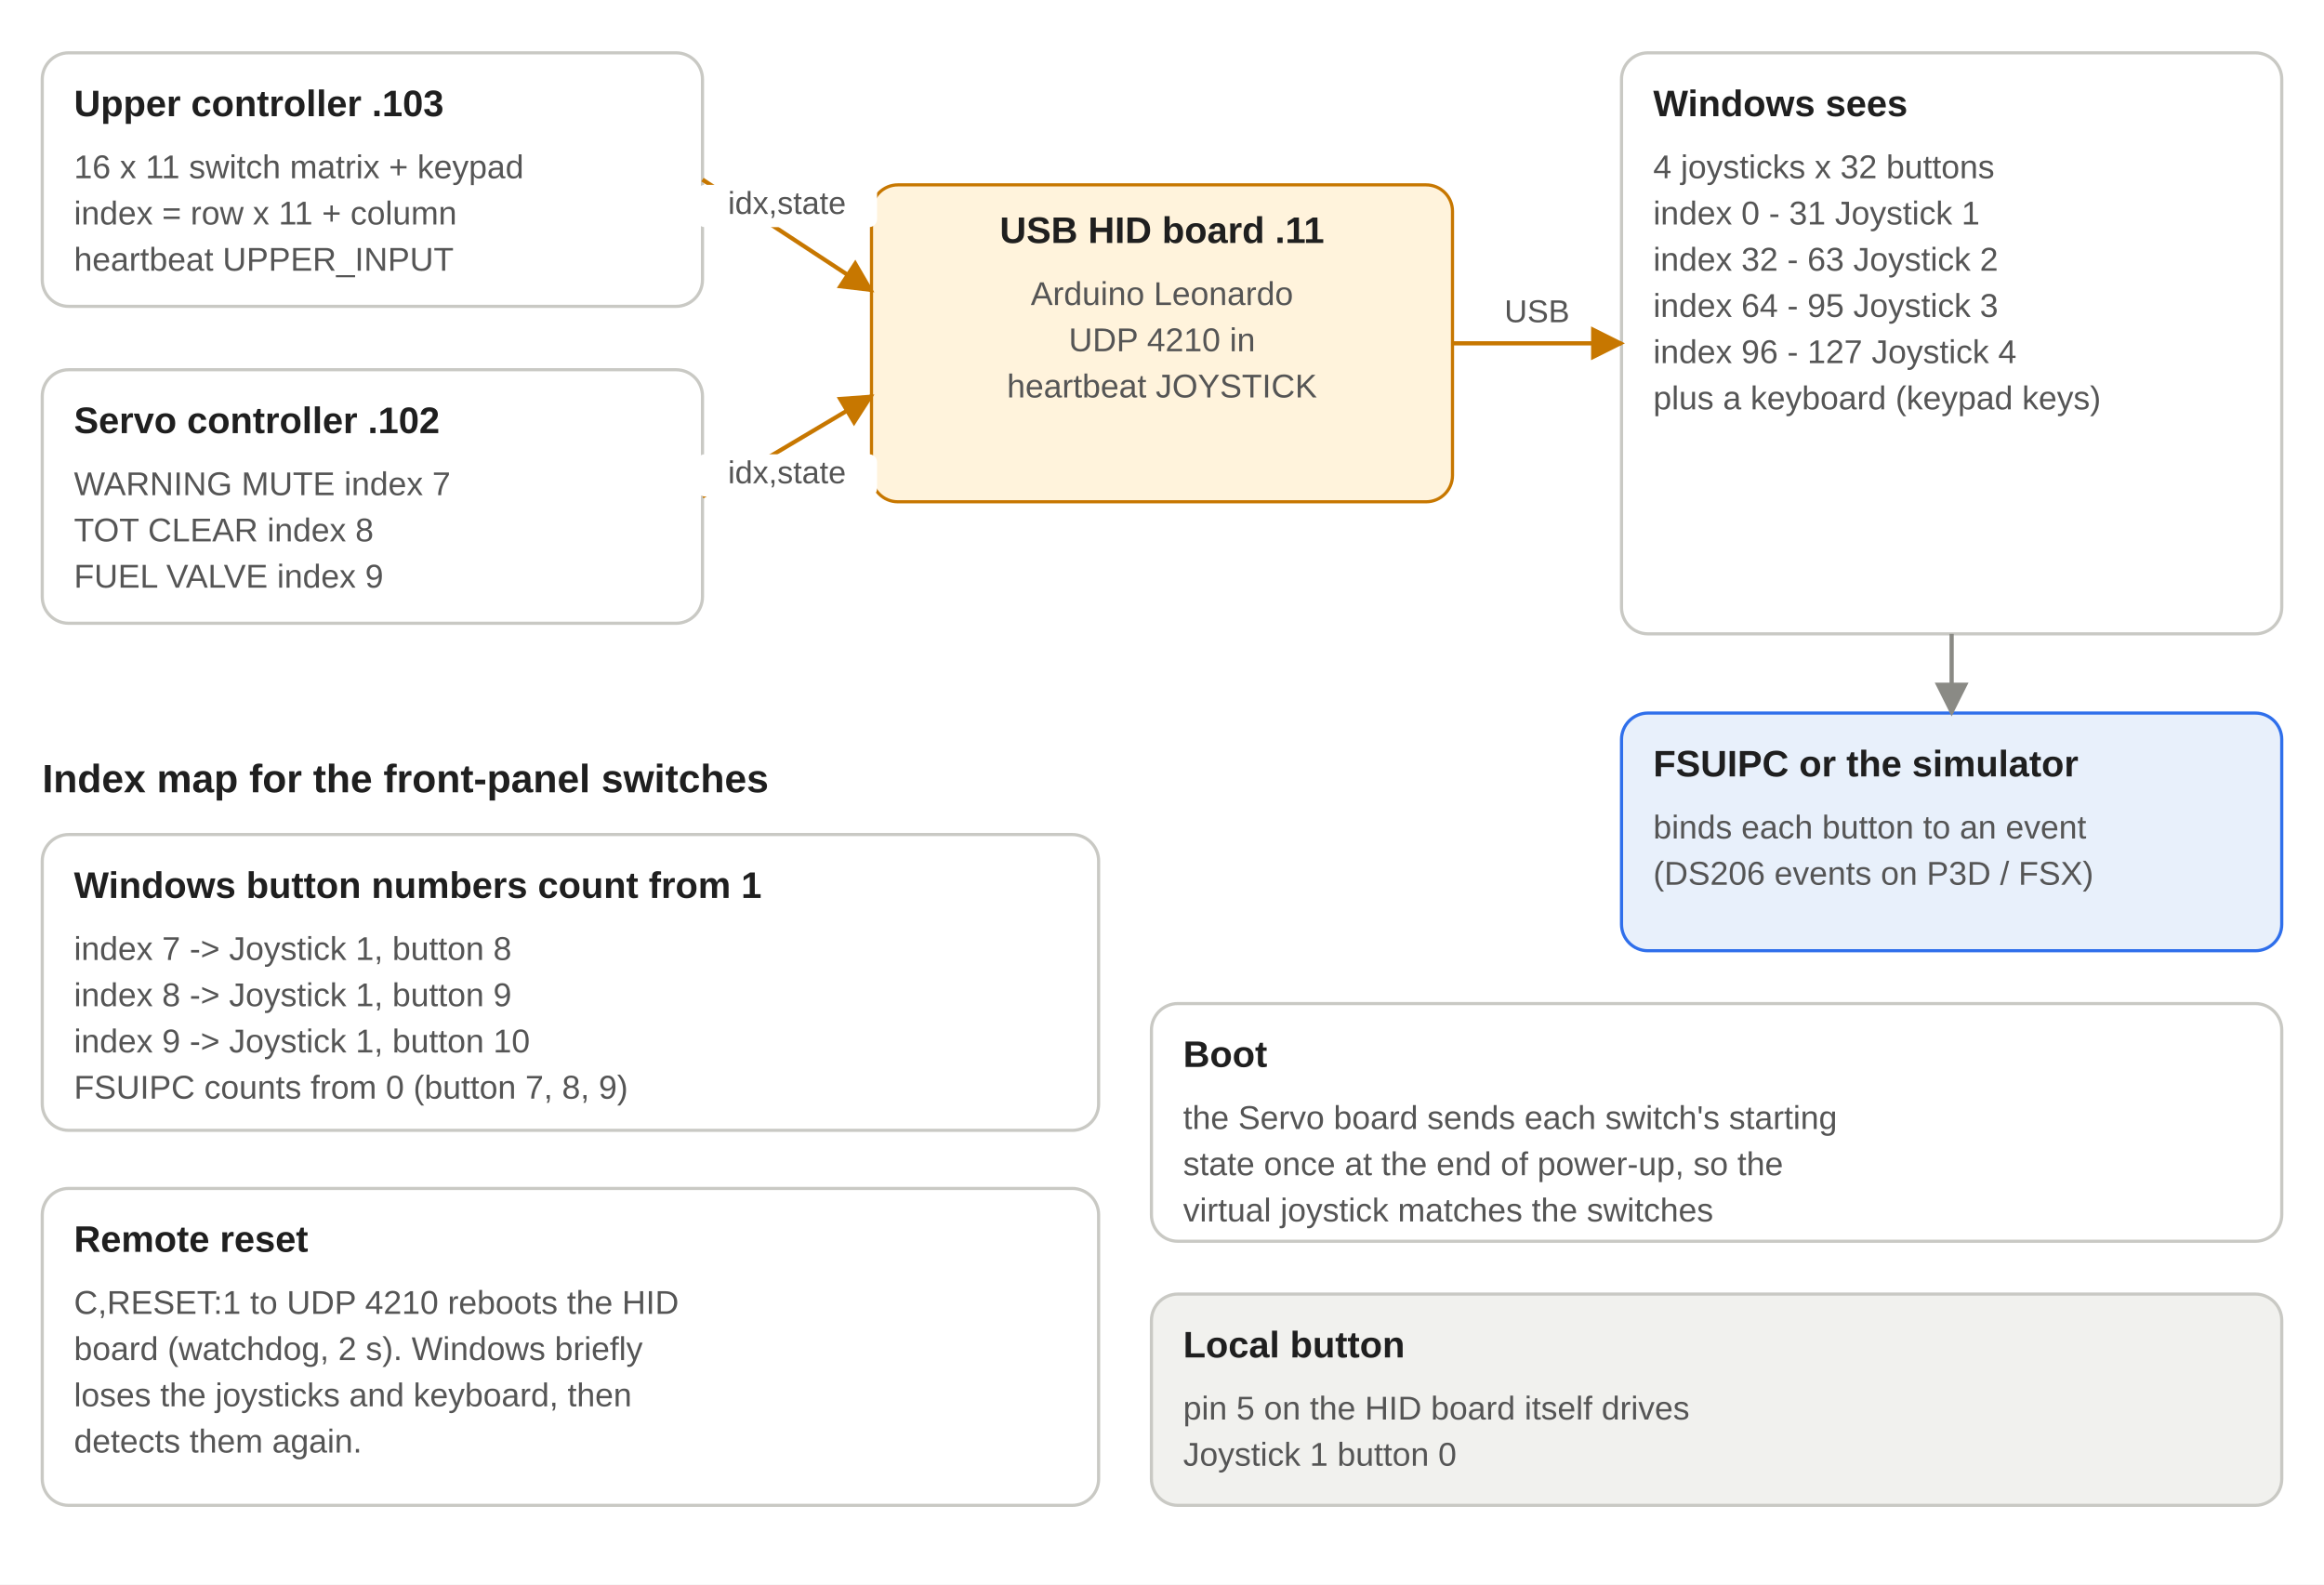
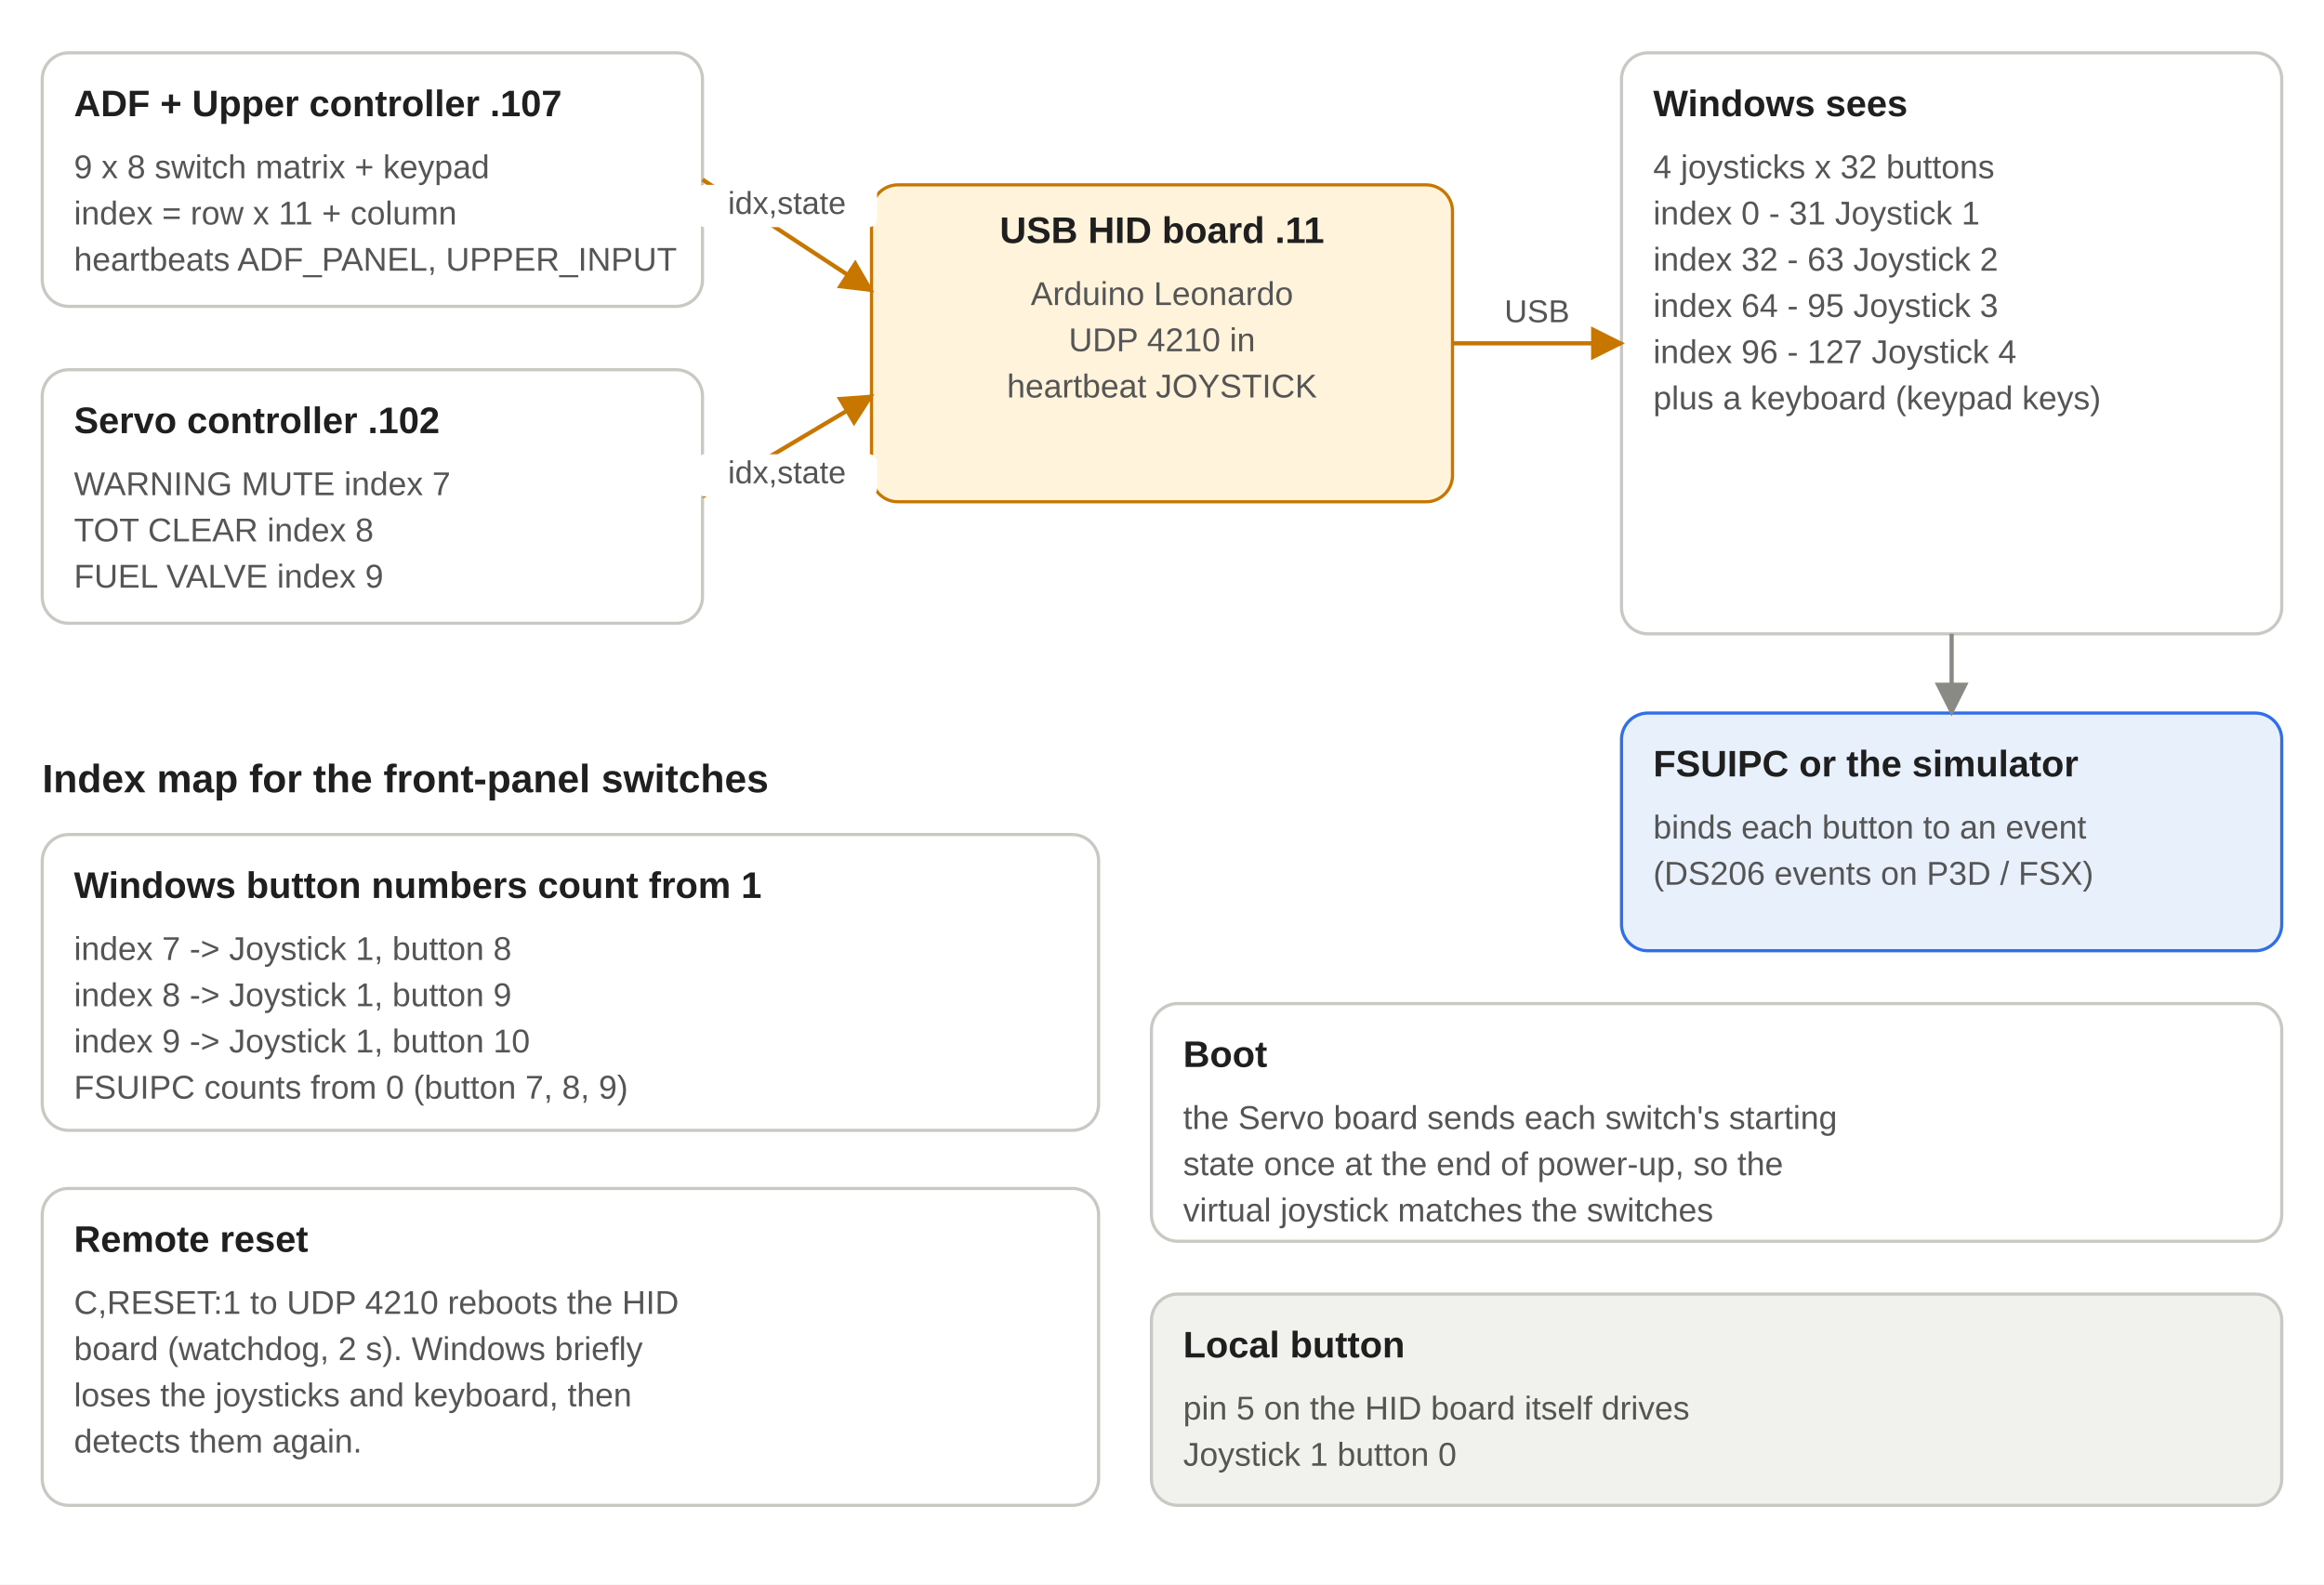
<svg xmlns="http://www.w3.org/2000/svg" width="880" height="600" viewBox="0 0 880 600">
  <rect width="880" height="600" fill="#FFFFFF" />
  <defs>
    <marker id="ahC77700" viewBox="0 0 10 10" refX="9" refY="5" markerWidth="8" markerHeight="8" orient="auto">
      <path d="M 0 0 L 10 5 L 0 10 z" fill="#C77700" />
    </marker>
    <marker id="ahsC77700" viewBox="0 0 10 10" refX="1" refY="5" markerWidth="8" markerHeight="8" orient="auto-start-reverse">
      <path d="M 0 0 L 10 5 L 0 10 z" fill="#C77700" />
    </marker>
    <marker id="ah8A8A85" viewBox="0 0 10 10" refX="9" refY="5" markerWidth="8" markerHeight="8" orient="auto">
      <path d="M 0 0 L 10 5 L 0 10 z" fill="#8A8A85" />
    </marker>
    <marker id="ahs8A8A85" viewBox="0 0 10 10" refX="1" refY="5" markerWidth="8" markerHeight="8" orient="auto-start-reverse">
      <path d="M 0 0 L 10 5 L 0 10 z" fill="#8A8A85" />
    </marker>
  </defs>
  <rect x="16.0" y="20.0" width="250.0" height="96.0" rx="10" ry="10" fill="#FFFFFF" stroke="#C9C9C4" stroke-width="1.2" />
-   <text x="28.0" y="44.0" font-family="Liberation Sans, Arial, Helvetica, sans-serif" font-size="14" font-weight="700" fill="#1F1F1F" text-anchor="start">Upper controller  .103</text>
-   <text x="28.0" y="67.5" font-family="Liberation Sans, Arial, Helvetica, sans-serif" font-size="12.5" font-weight="400" fill="#555555" text-anchor="start">16 x 11 switch matrix + keypad</text>
+   <text x="28.0" y="44.0" font-family="Liberation Sans, Arial, Helvetica, sans-serif" font-size="14" font-weight="700" fill="#1F1F1F" text-anchor="start">ADF + Upper controller  .107</text>
+   <text x="28.0" y="67.5" font-family="Liberation Sans, Arial, Helvetica, sans-serif" font-size="12.5" font-weight="400" fill="#555555" text-anchor="start">9 x 8 switch matrix + keypad</text>
  <text x="28.0" y="85.0" font-family="Liberation Sans, Arial, Helvetica, sans-serif" font-size="12.5" font-weight="400" fill="#555555" text-anchor="start">index = row x 11 + column</text>
-   <text x="28.0" y="102.5" font-family="Liberation Sans, Arial, Helvetica, sans-serif" font-size="12.5" font-weight="400" fill="#555555" text-anchor="start">heartbeat UPPER_INPUT</text>
+   <text x="28.0" y="102.5" font-family="Liberation Sans, Arial, Helvetica, sans-serif" font-size="12.5" font-weight="400" fill="#555555" text-anchor="start">heartbeats ADF_PANEL, UPPER_INPUT</text>
  <rect x="16.0" y="140.0" width="250.0" height="96.0" rx="10" ry="10" fill="#FFFFFF" stroke="#C9C9C4" stroke-width="1.2" />
  <text x="28.0" y="164.0" font-family="Liberation Sans, Arial, Helvetica, sans-serif" font-size="14" font-weight="700" fill="#1F1F1F" text-anchor="start">Servo controller  .102</text>
  <text x="28.0" y="187.5" font-family="Liberation Sans, Arial, Helvetica, sans-serif" font-size="12.5" font-weight="400" fill="#555555" text-anchor="start">WARNING MUTE  index 7</text>
  <text x="28.0" y="205.0" font-family="Liberation Sans, Arial, Helvetica, sans-serif" font-size="12.5" font-weight="400" fill="#555555" text-anchor="start">TOT CLEAR     index 8</text>
  <text x="28.0" y="222.5" font-family="Liberation Sans, Arial, Helvetica, sans-serif" font-size="12.5" font-weight="400" fill="#555555" text-anchor="start">FUEL VALVE    index 9</text>
  <rect x="330.0" y="70.0" width="220.0" height="120.0" rx="10" ry="10" fill="#FFF3DC" stroke="#C77700" stroke-width="1.2" />
  <text x="440.0" y="92.0" font-family="Liberation Sans, Arial, Helvetica, sans-serif" font-size="14" font-weight="700" fill="#1F1F1F" text-anchor="middle">USB HID board  .11</text>
  <text x="440.0" y="115.5" font-family="Liberation Sans, Arial, Helvetica, sans-serif" font-size="12.5" font-weight="400" fill="#555555" text-anchor="middle">Arduino Leonardo</text>
  <text x="440.0" y="133.0" font-family="Liberation Sans, Arial, Helvetica, sans-serif" font-size="12.5" font-weight="400" fill="#555555" text-anchor="middle">UDP 4210 in</text>
  <text x="440.0" y="150.5" font-family="Liberation Sans, Arial, Helvetica, sans-serif" font-size="12.5" font-weight="400" fill="#555555" text-anchor="middle">heartbeat JOYSTICK</text>
  <path d="M 266.0 68.0 L 330.0 110.0" fill="none" stroke="#C77700" stroke-width="1.6" marker-end="url(#ahC77700)" />
  <rect x="263.9" y="70.0" width="68.2" height="16.0" rx="3" ry="3" fill="#FFFFFF" stroke="#FFFFFF" stroke-width="0" />
  <text x="298.0" y="81.0" font-family="Liberation Sans, Arial, Helvetica, sans-serif" font-size="12" font-weight="400" fill="#555555" text-anchor="middle">idx,state</text>
  <path d="M 266.0 188.0 L 330.0 150.0" fill="none" stroke="#C77700" stroke-width="1.6" marker-end="url(#ahC77700)" />
  <rect x="263.9" y="172.0" width="68.2" height="16.0" rx="3" ry="3" fill="#FFFFFF" stroke="#FFFFFF" stroke-width="0" />
  <text x="298.0" y="183.0" font-family="Liberation Sans, Arial, Helvetica, sans-serif" font-size="12" font-weight="400" fill="#555555" text-anchor="middle">idx,state</text>
  <rect x="614.0" y="20.0" width="250.0" height="220.0" rx="10" ry="10" fill="#FFFFFF" stroke="#C9C9C4" stroke-width="1.2" />
  <text x="626.0" y="44.0" font-family="Liberation Sans, Arial, Helvetica, sans-serif" font-size="14" font-weight="700" fill="#1F1F1F" text-anchor="start">Windows sees</text>
  <text x="626.0" y="67.5" font-family="Liberation Sans, Arial, Helvetica, sans-serif" font-size="12.5" font-weight="400" fill="#555555" text-anchor="start">4 joysticks x 32 buttons</text>
  <text x="626.0" y="85.0" font-family="Liberation Sans, Arial, Helvetica, sans-serif" font-size="12.5" font-weight="400" fill="#555555" text-anchor="start">index 0 - 31    Joystick 1</text>
  <text x="626.0" y="102.5" font-family="Liberation Sans, Arial, Helvetica, sans-serif" font-size="12.5" font-weight="400" fill="#555555" text-anchor="start">index 32 - 63   Joystick 2</text>
  <text x="626.0" y="120.0" font-family="Liberation Sans, Arial, Helvetica, sans-serif" font-size="12.5" font-weight="400" fill="#555555" text-anchor="start">index 64 - 95   Joystick 3</text>
  <text x="626.0" y="137.5" font-family="Liberation Sans, Arial, Helvetica, sans-serif" font-size="12.5" font-weight="400" fill="#555555" text-anchor="start">index 96 - 127  Joystick 4</text>
  <text x="626.0" y="155.0" font-family="Liberation Sans, Arial, Helvetica, sans-serif" font-size="12.5" font-weight="400" fill="#555555" text-anchor="start">plus a keyboard (keypad keys)</text>
  <path d="M 550.0 130.0 L 614.0 130.0" fill="none" stroke="#C77700" stroke-width="1.6" marker-end="url(#ahC77700)" />
  <rect x="566.6" y="111.0" width="30.7" height="16.0" rx="3" ry="3" fill="#FFFFFF" stroke="#FFFFFF" stroke-width="0" />
  <text x="582.0" y="122.0" font-family="Liberation Sans, Arial, Helvetica, sans-serif" font-size="12" font-weight="400" fill="#555555" text-anchor="middle">USB</text>
  <rect x="614.0" y="270.0" width="250.0" height="90.0" rx="10" ry="10" fill="#E8F0FB" stroke="#2F6FEB" stroke-width="1.2" />
  <text x="626.0" y="294.0" font-family="Liberation Sans, Arial, Helvetica, sans-serif" font-size="14" font-weight="700" fill="#1F1F1F" text-anchor="start">FSUIPC or the simulator</text>
  <text x="626.0" y="317.5" font-family="Liberation Sans, Arial, Helvetica, sans-serif" font-size="12.5" font-weight="400" fill="#555555" text-anchor="start">binds each button to an event</text>
  <text x="626.0" y="335.0" font-family="Liberation Sans, Arial, Helvetica, sans-serif" font-size="12.5" font-weight="400" fill="#555555" text-anchor="start">(DS206 events on P3D / FSX)</text>
  <path d="M 739.0 240.0 L 739.0 270.0" fill="none" stroke="#8A8A85" stroke-width="1.6" marker-end="url(#ah8A8A85)" />
  <text x="16.0" y="300.0" font-family="Liberation Sans, Arial, Helvetica, sans-serif" font-size="15" font-weight="700" fill="#1F1F1F" text-anchor="start">Index map for the front-panel switches</text>
  <rect x="16.0" y="316.0" width="400.0" height="112.0" rx="10" ry="10" fill="#FFFFFF" stroke="#C9C9C4" stroke-width="1.2" />
  <text x="28.0" y="340.0" font-family="Liberation Sans, Arial, Helvetica, sans-serif" font-size="14" font-weight="700" fill="#1F1F1F" text-anchor="start">Windows button numbers count from 1</text>
  <text x="28.0" y="363.5" font-family="Liberation Sans, Arial, Helvetica, sans-serif" font-size="12.5" font-weight="400" fill="#555555" text-anchor="start">index 7  -&gt;  Joystick 1, button 8</text>
  <text x="28.0" y="381.0" font-family="Liberation Sans, Arial, Helvetica, sans-serif" font-size="12.5" font-weight="400" fill="#555555" text-anchor="start">index 8  -&gt;  Joystick 1, button 9</text>
  <text x="28.0" y="398.5" font-family="Liberation Sans, Arial, Helvetica, sans-serif" font-size="12.5" font-weight="400" fill="#555555" text-anchor="start">index 9  -&gt;  Joystick 1, button 10</text>
  <text x="28.0" y="416.0" font-family="Liberation Sans, Arial, Helvetica, sans-serif" font-size="12.5" font-weight="400" fill="#555555" text-anchor="start">FSUIPC counts from 0 (button 7, 8, 9)</text>
  <rect x="436.0" y="380.0" width="428.0" height="90.0" rx="10" ry="10" fill="#FFFFFF" stroke="#C9C9C4" stroke-width="1.2" />
  <text x="448.0" y="404.0" font-family="Liberation Sans, Arial, Helvetica, sans-serif" font-size="14" font-weight="700" fill="#1F1F1F" text-anchor="start">Boot</text>
  <text x="448.0" y="427.5" font-family="Liberation Sans, Arial, Helvetica, sans-serif" font-size="12.5" font-weight="400" fill="#555555" text-anchor="start">the Servo board sends each switch's starting</text>
  <text x="448.0" y="445.0" font-family="Liberation Sans, Arial, Helvetica, sans-serif" font-size="12.5" font-weight="400" fill="#555555" text-anchor="start">state once at the end of power-up, so the</text>
  <text x="448.0" y="462.5" font-family="Liberation Sans, Arial, Helvetica, sans-serif" font-size="12.5" font-weight="400" fill="#555555" text-anchor="start">virtual joystick matches the switches</text>
  <rect x="16.0" y="450.0" width="400.0" height="120.0" rx="10" ry="10" fill="#FFFFFF" stroke="#C9C9C4" stroke-width="1.2" />
  <text x="28.0" y="474.0" font-family="Liberation Sans, Arial, Helvetica, sans-serif" font-size="14" font-weight="700" fill="#1F1F1F" text-anchor="start">Remote reset</text>
  <text x="28.0" y="497.5" font-family="Liberation Sans, Arial, Helvetica, sans-serif" font-size="12.5" font-weight="400" fill="#555555" text-anchor="start">C,RESET:1 to UDP 4210 reboots the HID</text>
  <text x="28.0" y="515.0" font-family="Liberation Sans, Arial, Helvetica, sans-serif" font-size="12.5" font-weight="400" fill="#555555" text-anchor="start">board (watchdog, 2 s). Windows briefly</text>
  <text x="28.0" y="532.5" font-family="Liberation Sans, Arial, Helvetica, sans-serif" font-size="12.5" font-weight="400" fill="#555555" text-anchor="start">loses the joysticks and keyboard, then</text>
  <text x="28.0" y="550.0" font-family="Liberation Sans, Arial, Helvetica, sans-serif" font-size="12.5" font-weight="400" fill="#555555" text-anchor="start">detects them again.</text>
  <rect x="436.0" y="490.0" width="428.0" height="80.0" rx="10" ry="10" fill="#F1F1EE" stroke="#C9C9C4" stroke-width="1.2" />
  <text x="448.0" y="514.0" font-family="Liberation Sans, Arial, Helvetica, sans-serif" font-size="14" font-weight="700" fill="#1F1F1F" text-anchor="start">Local button</text>
  <text x="448.0" y="537.5" font-family="Liberation Sans, Arial, Helvetica, sans-serif" font-size="12.5" font-weight="400" fill="#555555" text-anchor="start">pin 5 on the HID board itself drives</text>
  <text x="448.0" y="555.0" font-family="Liberation Sans, Arial, Helvetica, sans-serif" font-size="12.5" font-weight="400" fill="#555555" text-anchor="start">Joystick 1 button 0</text>
</svg>
